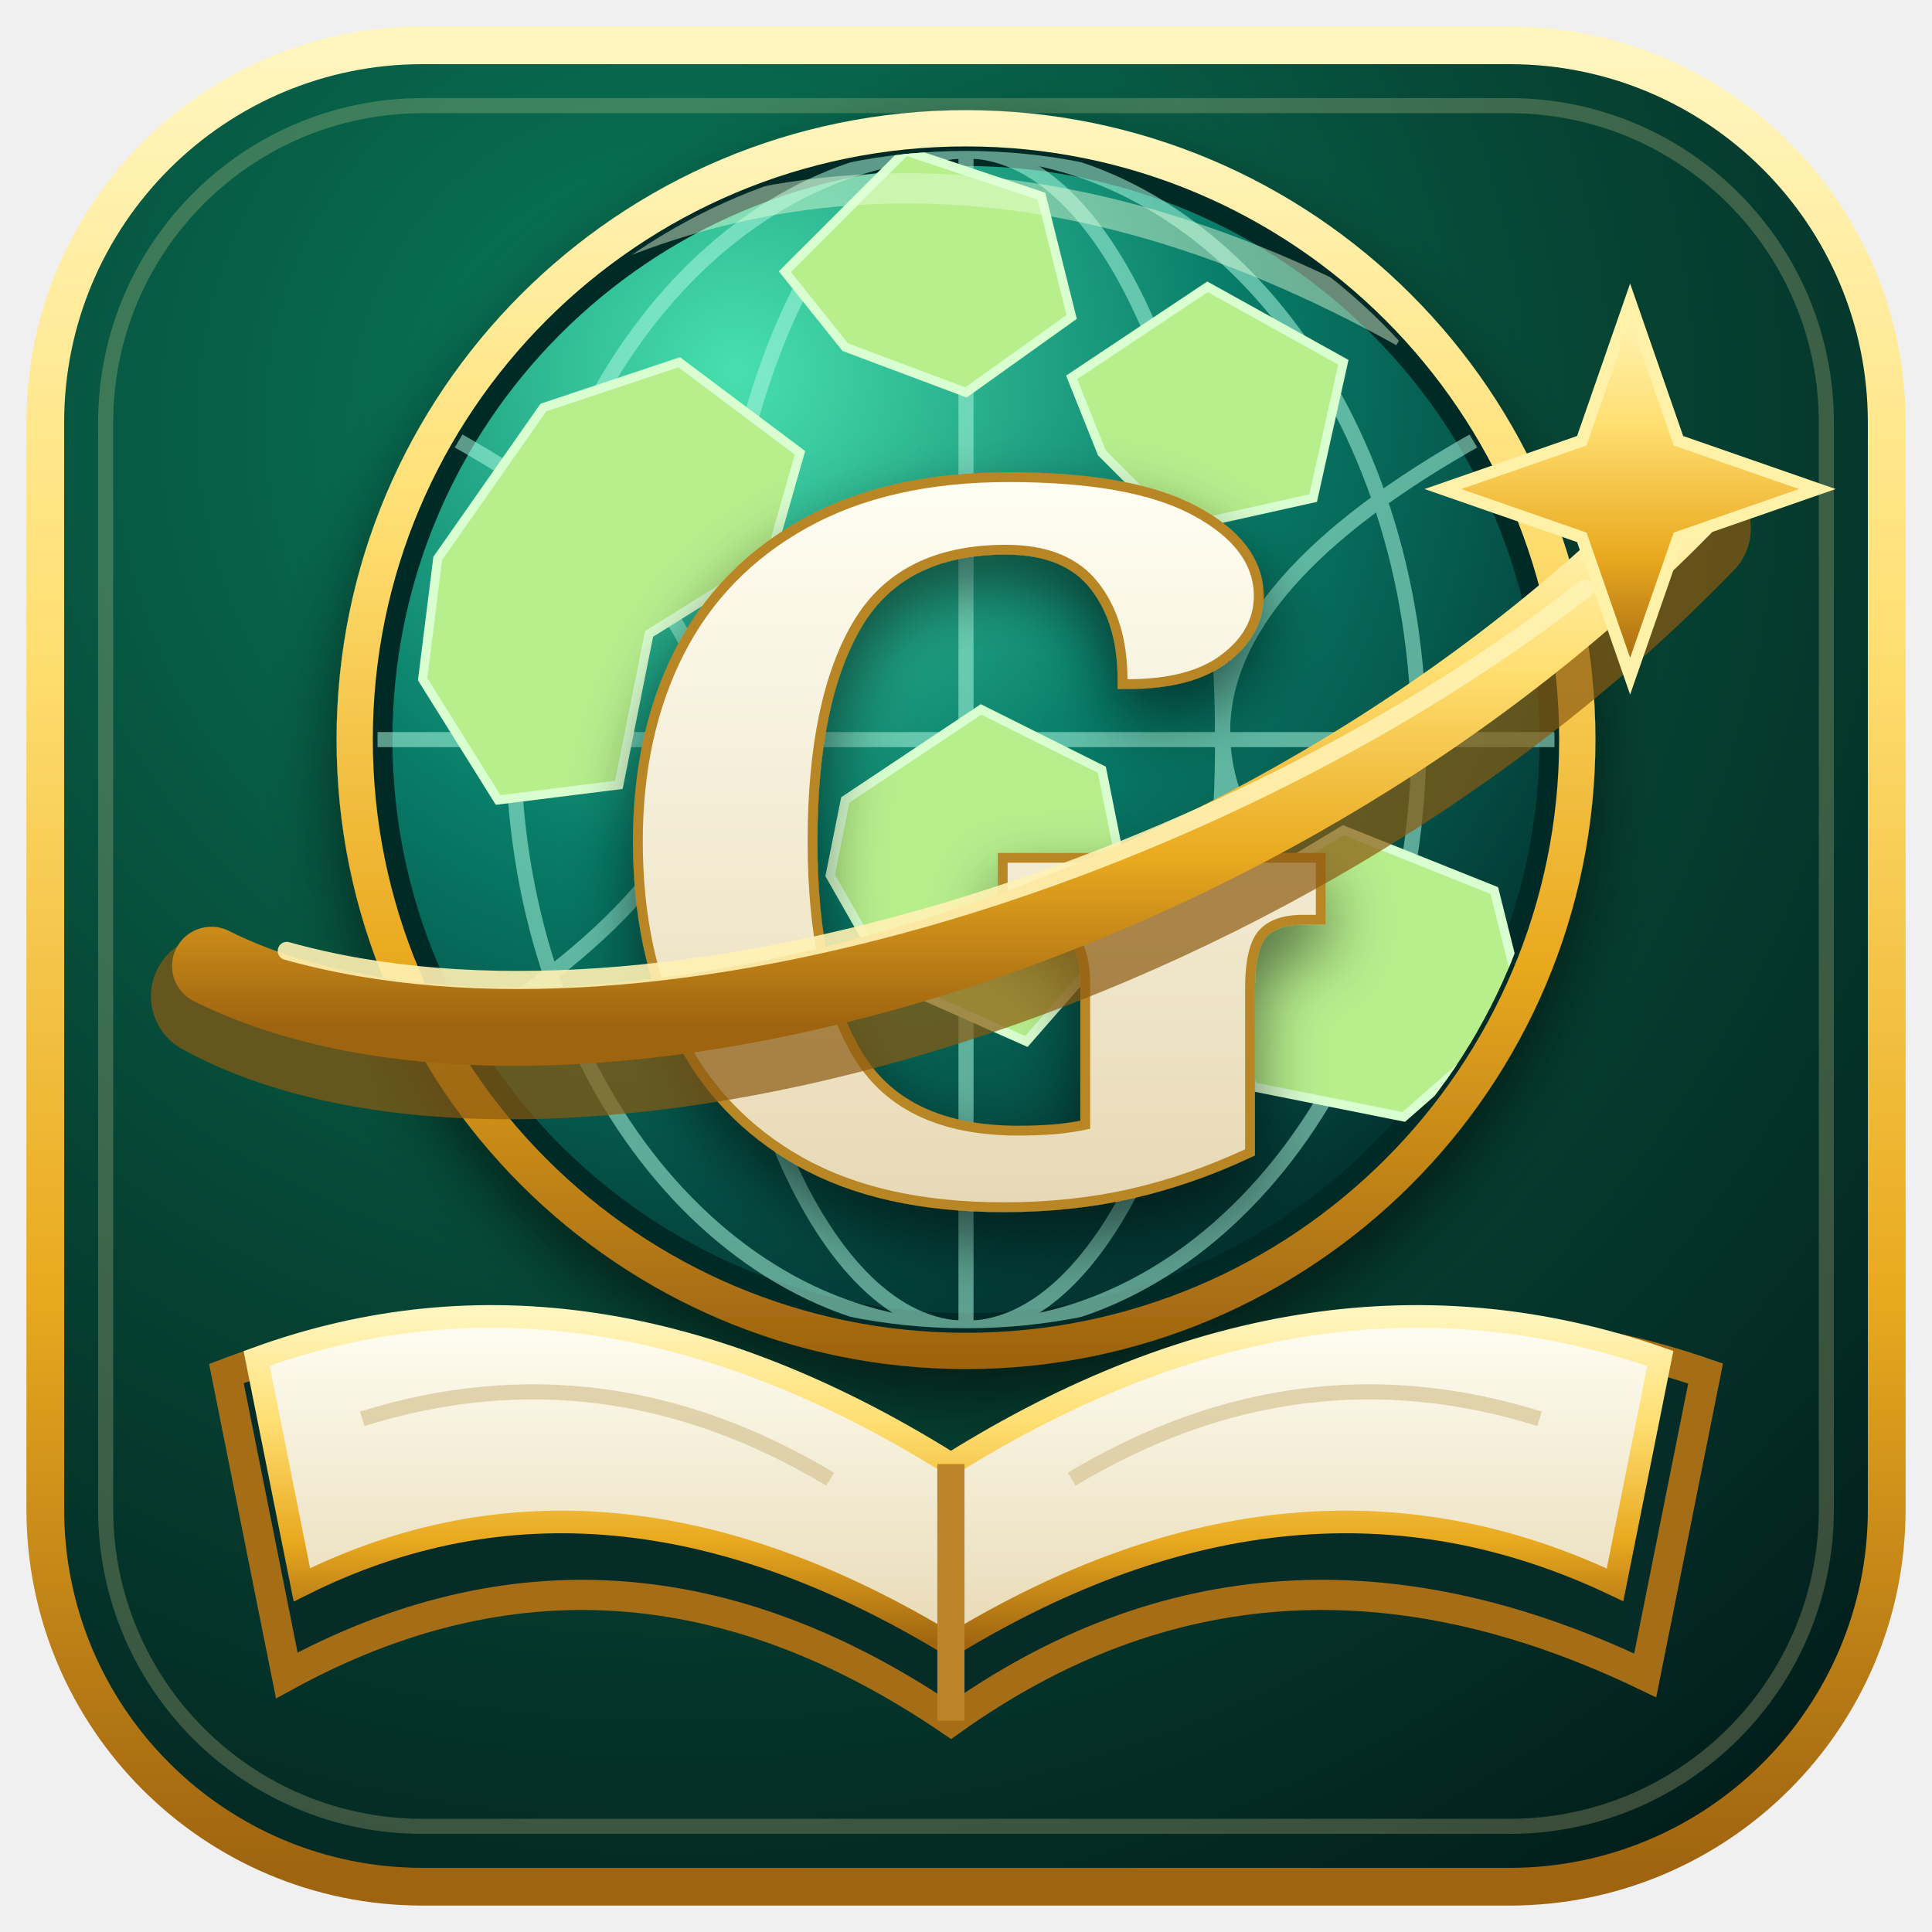
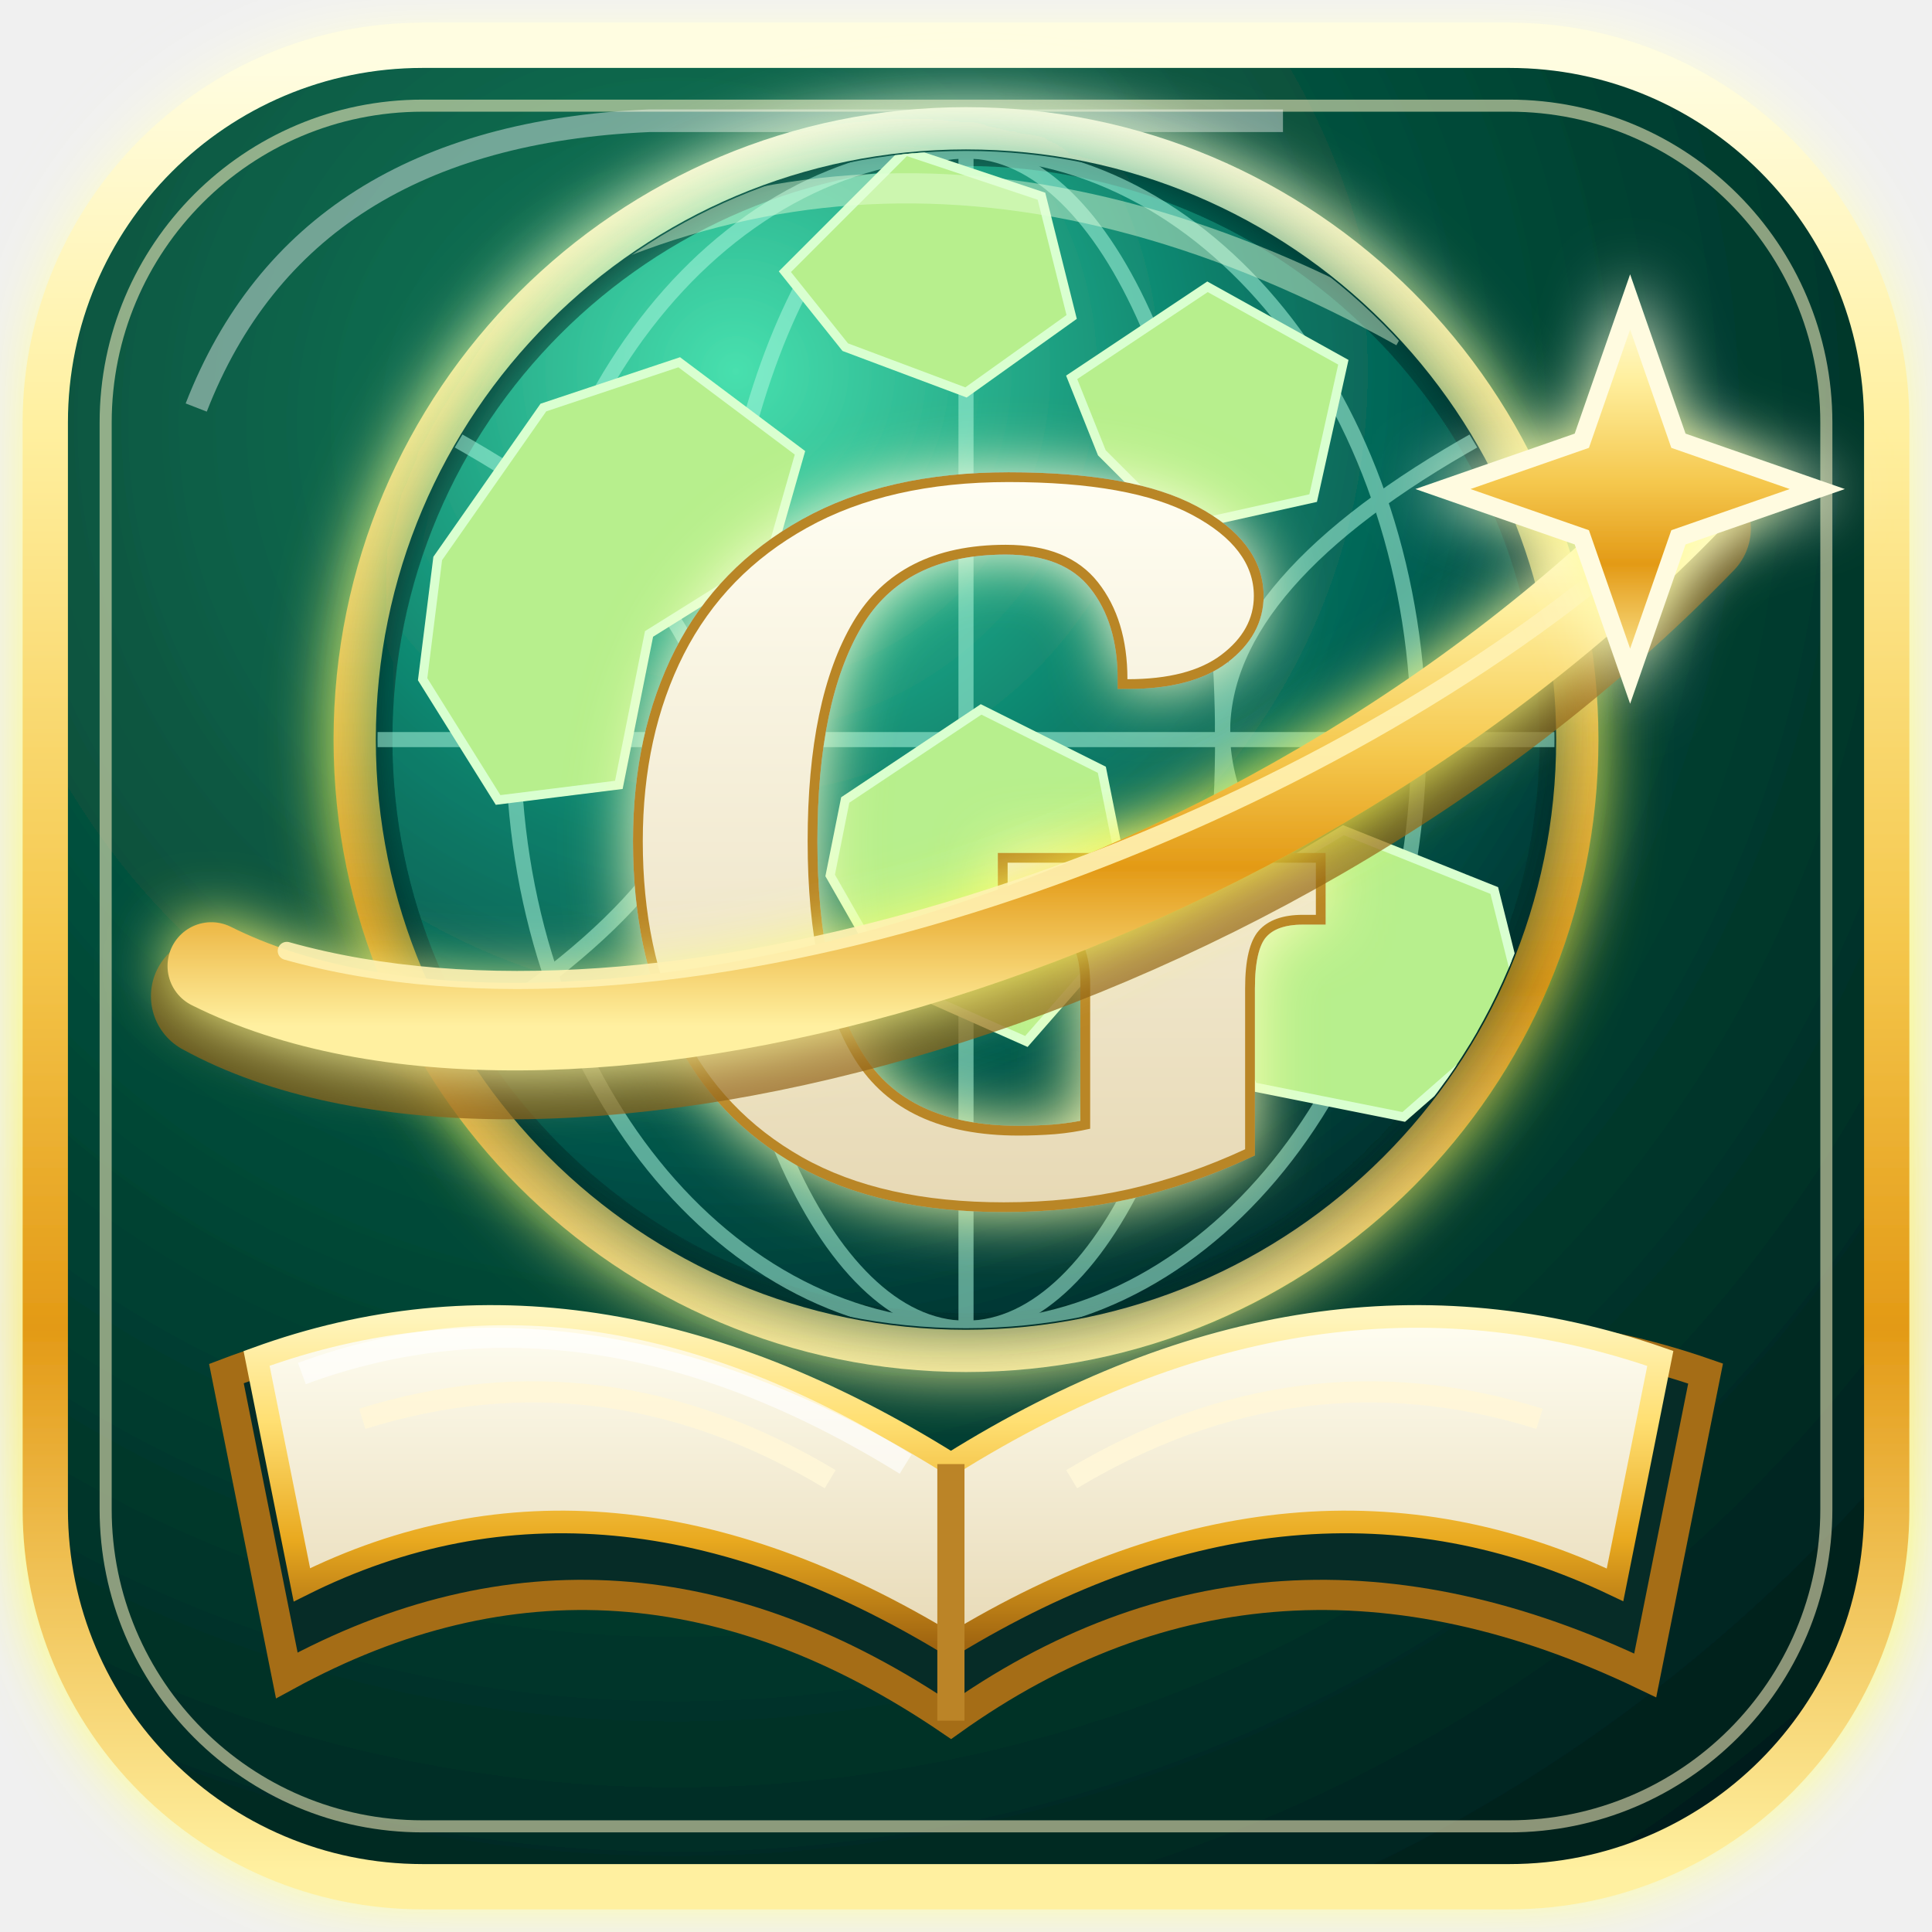
<svg xmlns="http://www.w3.org/2000/svg" viewBox="0 0 128 128" role="img" aria-label="GyanBhoomi Gyan Globe">
  <defs>
    <radialGradient id="bg" cx="34%" cy="20%" r="95%">
      <stop stop-color="#087b5b" />
      <stop offset=".55" stop-color="#064333" />
      <stop offset="1" stop-color="#021f1c" />
    </radialGradient>
    <radialGradient id="earth" cx="30%" cy="18%" r="90%">
      <stop stop-color="#48e0ae" />
      <stop offset=".48" stop-color="#087d69" />
      <stop offset="1" stop-color="#022f2d" />
    </radialGradient>
    <linearGradient id="gold" x1="0" y1="0" x2="0" y2="1">
      <stop stop-color="#fff5bd" />
      <stop offset=".32" stop-color="#ffdf72" />
      <stop offset=".68" stop-color="#e9a91f" />
      <stop offset="1" stop-color="#9f6410" />
    </linearGradient>
    <linearGradient id="ivory" x1="0" y1="0" x2="0" y2="1">
      <stop stop-color="#fffef2" />
      <stop offset="1" stop-color="#e7d9b5" />
    </linearGradient>
    <filter id="shadow" x="-30%" y="-30%" width="160%" height="170%">
      <feGaussianBlur in="SourceAlpha" stdDeviation="2.2" />
      <feOffset dy="2" />
      <feComponentTransfer>
        <feFuncA type="linear" slope=".55" />
      </feComponentTransfer>
      <feMerge>
        <feMergeNode />
        <feMergeNode in="SourceGraphic" />
      </feMerge>
    </filter>
    <clipPath id="globeClip">
      <circle cx="64" cy="49" r="39" />
    </clipPath>
+     <filter id="goldGlow" x="-80%" y="-80%" width="260%" height="260%">
+       <feGaussianBlur stdDeviation="2.1" result="blur" />
+       <feColorMatrix in="blur" type="matrix" values="1 0 0 0 .9 0 1 0 0 .55 0 0 1 0 .05 0 0 0 1 0" result="warm" />
+       <feMerge>
+         <feMergeNode in="warm" />
+         <feMergeNode in="SourceGraphic" />
+       </feMerge>
+     </filter>
+     <filter id="tealGlow" x="-50%" y="-50%" width="200%" height="200%">
+       <feGaussianBlur stdDeviation="2.8" result="b" />
+       <feMerge>
+         <feMergeNode in="b" />
+         <feMergeNode in="SourceGraphic" />
+       </feMerge>
+     </filter>
+     <linearGradient id="shine" x1="0" y1="0" x2="1" y2="1">
+       <stop stop-color="#fff" stop-opacity=".8" />
+       <stop offset=".35" stop-color="#fff" stop-opacity=".16" />
+       <stop offset="1" stop-color="#fff" stop-opacity="0" />
+     </linearGradient>
+     <linearGradient id="goldSheen" x1="0" y1="0" x2="0" y2="1">
+       <stop stop-color="#fffde1" />
+       <stop offset=".2" stop-color="#fff0a0" />
+       <stop offset=".48" stop-color="#f5c84e" />
+       <stop offset=".7" stop-color="#e39a16" />
+       <stop offset="1" stop-color="#fff0a0" />
+     </linearGradient>
  </defs>
-   <rect x="3" y="3" width="122" height="122" rx="25" fill="url(#bg)" stroke="url(#gold)" stroke-width="2.5" />
-   <rect x="7" y="7" width="114" height="114" rx="21" fill="none" stroke="#ffe9a0" stroke-opacity=".22" />
-   <circle cx="64" cy="49" r="40.5" fill="#022b27" stroke="url(#gold)" stroke-width="2.4" filter="url(#shadow)" />
-   <circle cx="64" cy="49" r="38" fill="url(#earth)" />
+   <rect x="3" y="3" width="122" height="122" rx="25" fill="url(#bg)" stroke="url(#goldSheen)" stroke-width="3" filter="url(#goldGlow)" />
+   <rect x="7" y="7" width="114" height="114" rx="21" fill="none" stroke="#fff4c2" stroke-opacity=".55" stroke-width=".8" />
+   <path d="M13 27Q20 9 43 8H85" fill="none" stroke="#fff" stroke-width="1.5" opacity=".42" />
+   <circle cx="64" cy="49" r="40.5" fill="#022b27" stroke="url(#goldSheen)" stroke-width="2.8" filter="url(#goldGlow)" />
+   <circle cx="64" cy="49" r="38" fill="url(#earth)" filter="url(#tealGlow)" />
  <g clip-path="url(#globeClip)">
    <g fill="none" stroke="#a8f5dc" stroke-width="1" opacity=".55">
      <path d="M25 49h78M64 10v78M30 29q34 19 0 40M98 29q-34 19 0 40" />
      <ellipse cx="64" cy="49" rx="17" ry="39" />
      <ellipse cx="64" cy="49" rx="30" ry="39" />
    </g>
    <path d="M29 37l7-10 9-3 8 6-2 7-8 5-2 10-8 1-5-8zm23-19l8-8 9 3 2 8-7 5-8-3zm19 7l9-6 9 5-2 9-9 2-5-5zm-15 28l9-6 8 4 2 10-7 8-9-4-4-7zm23 8l10-6 10 4 2 8-8 7-10-2z" fill="#b7ef8d" stroke="#d9ffd0" stroke-width=".6" />
    <path d="M27 24q30-22 66-2" fill="none" stroke="#e6ffda" stroke-width="2" opacity=".45" />
  </g>
-   <text x="64" y="79" text-anchor="middle" font-family="Georgia,serif" font-size="65" font-weight="bold" fill="url(#ivory)" stroke="#b98628" stroke-width="1.3" paint-order="stroke fill" filter="url(#shadow)">G</text>
+   <text x="64" y="79" text-anchor="middle" font-family="Georgia,serif" font-size="65" font-weight="bold" fill="url(#ivory)" stroke="#b98628" stroke-width="1.3" paint-order="stroke fill" filter="url(#goldGlow)">G</text>
  <path d="M14 66C34 77 82 66 112 35" fill="none" stroke="#8b5a10" stroke-width="8" stroke-linecap="round" opacity=".7" />
-   <path d="M14 64C36 75 83 63 112 33" fill="none" stroke="url(#gold)" stroke-width="5.2" stroke-linecap="round" />
+   <path d="M14 64C36 75 83 63 112 33" fill="none" stroke="url(#goldSheen)" stroke-width="5.8" stroke-linecap="round" filter="url(#goldGlow)" />
  <path d="M19 63C44 70 82 57 105 39" fill="none" stroke="#fff2b3" stroke-width="1.2" stroke-linecap="round" opacity=".9" />
-   <path d="M108 20l3.2 9.2 9.2 3.2-9.2 3.2-3.2 9.2-3.2-9.2-9.2-3.2 9.2-3.2z" fill="url(#gold)" stroke="#fff1a8" stroke-width=".8" />
+   <path d="M108 20l3.2 9.2 9.2 3.2-9.2 3.2-3.2 9.2-3.2-9.2-9.2-3.2 9.2-3.2z" fill="url(#goldSheen)" stroke="#fffbe0" stroke-width="1.2" filter="url(#goldGlow)" />
  <path d="M15 91Q36 83 63 98Q90 83 113 91L109 111Q84 99 63 114Q41 99 19 111Z" fill="#062c27" stroke="#a56d16" stroke-width="2" />
  <path d="M17 90Q39 82 63 97V109Q40 95 20 105Z" fill="url(#ivory)" stroke="url(#gold)" stroke-width="1.5" />
  <path d="M110 90Q87 82 63 97V109Q86 95 107 105Z" fill="url(#ivory)" stroke="url(#gold)" stroke-width="1.5" />
  <path d="M63 97v17" stroke="#bb8427" stroke-width="1.8" />
-   <path d="M24 94q16-5 31 4M102 94q-16-5-31 4" fill="none" stroke="#d9c99e" stroke-width="1" opacity=".8" />
+   <path d="M24 94q16-5 31 4M102 94q-16-5-31 4" fill="none" stroke="#fff7d8" stroke-width="1.4" opacity=".95" />
+   <path d="M20 91Q39 84 60 97" fill="none" stroke="#fff" stroke-width="1.5" opacity=".65" />
</svg>
